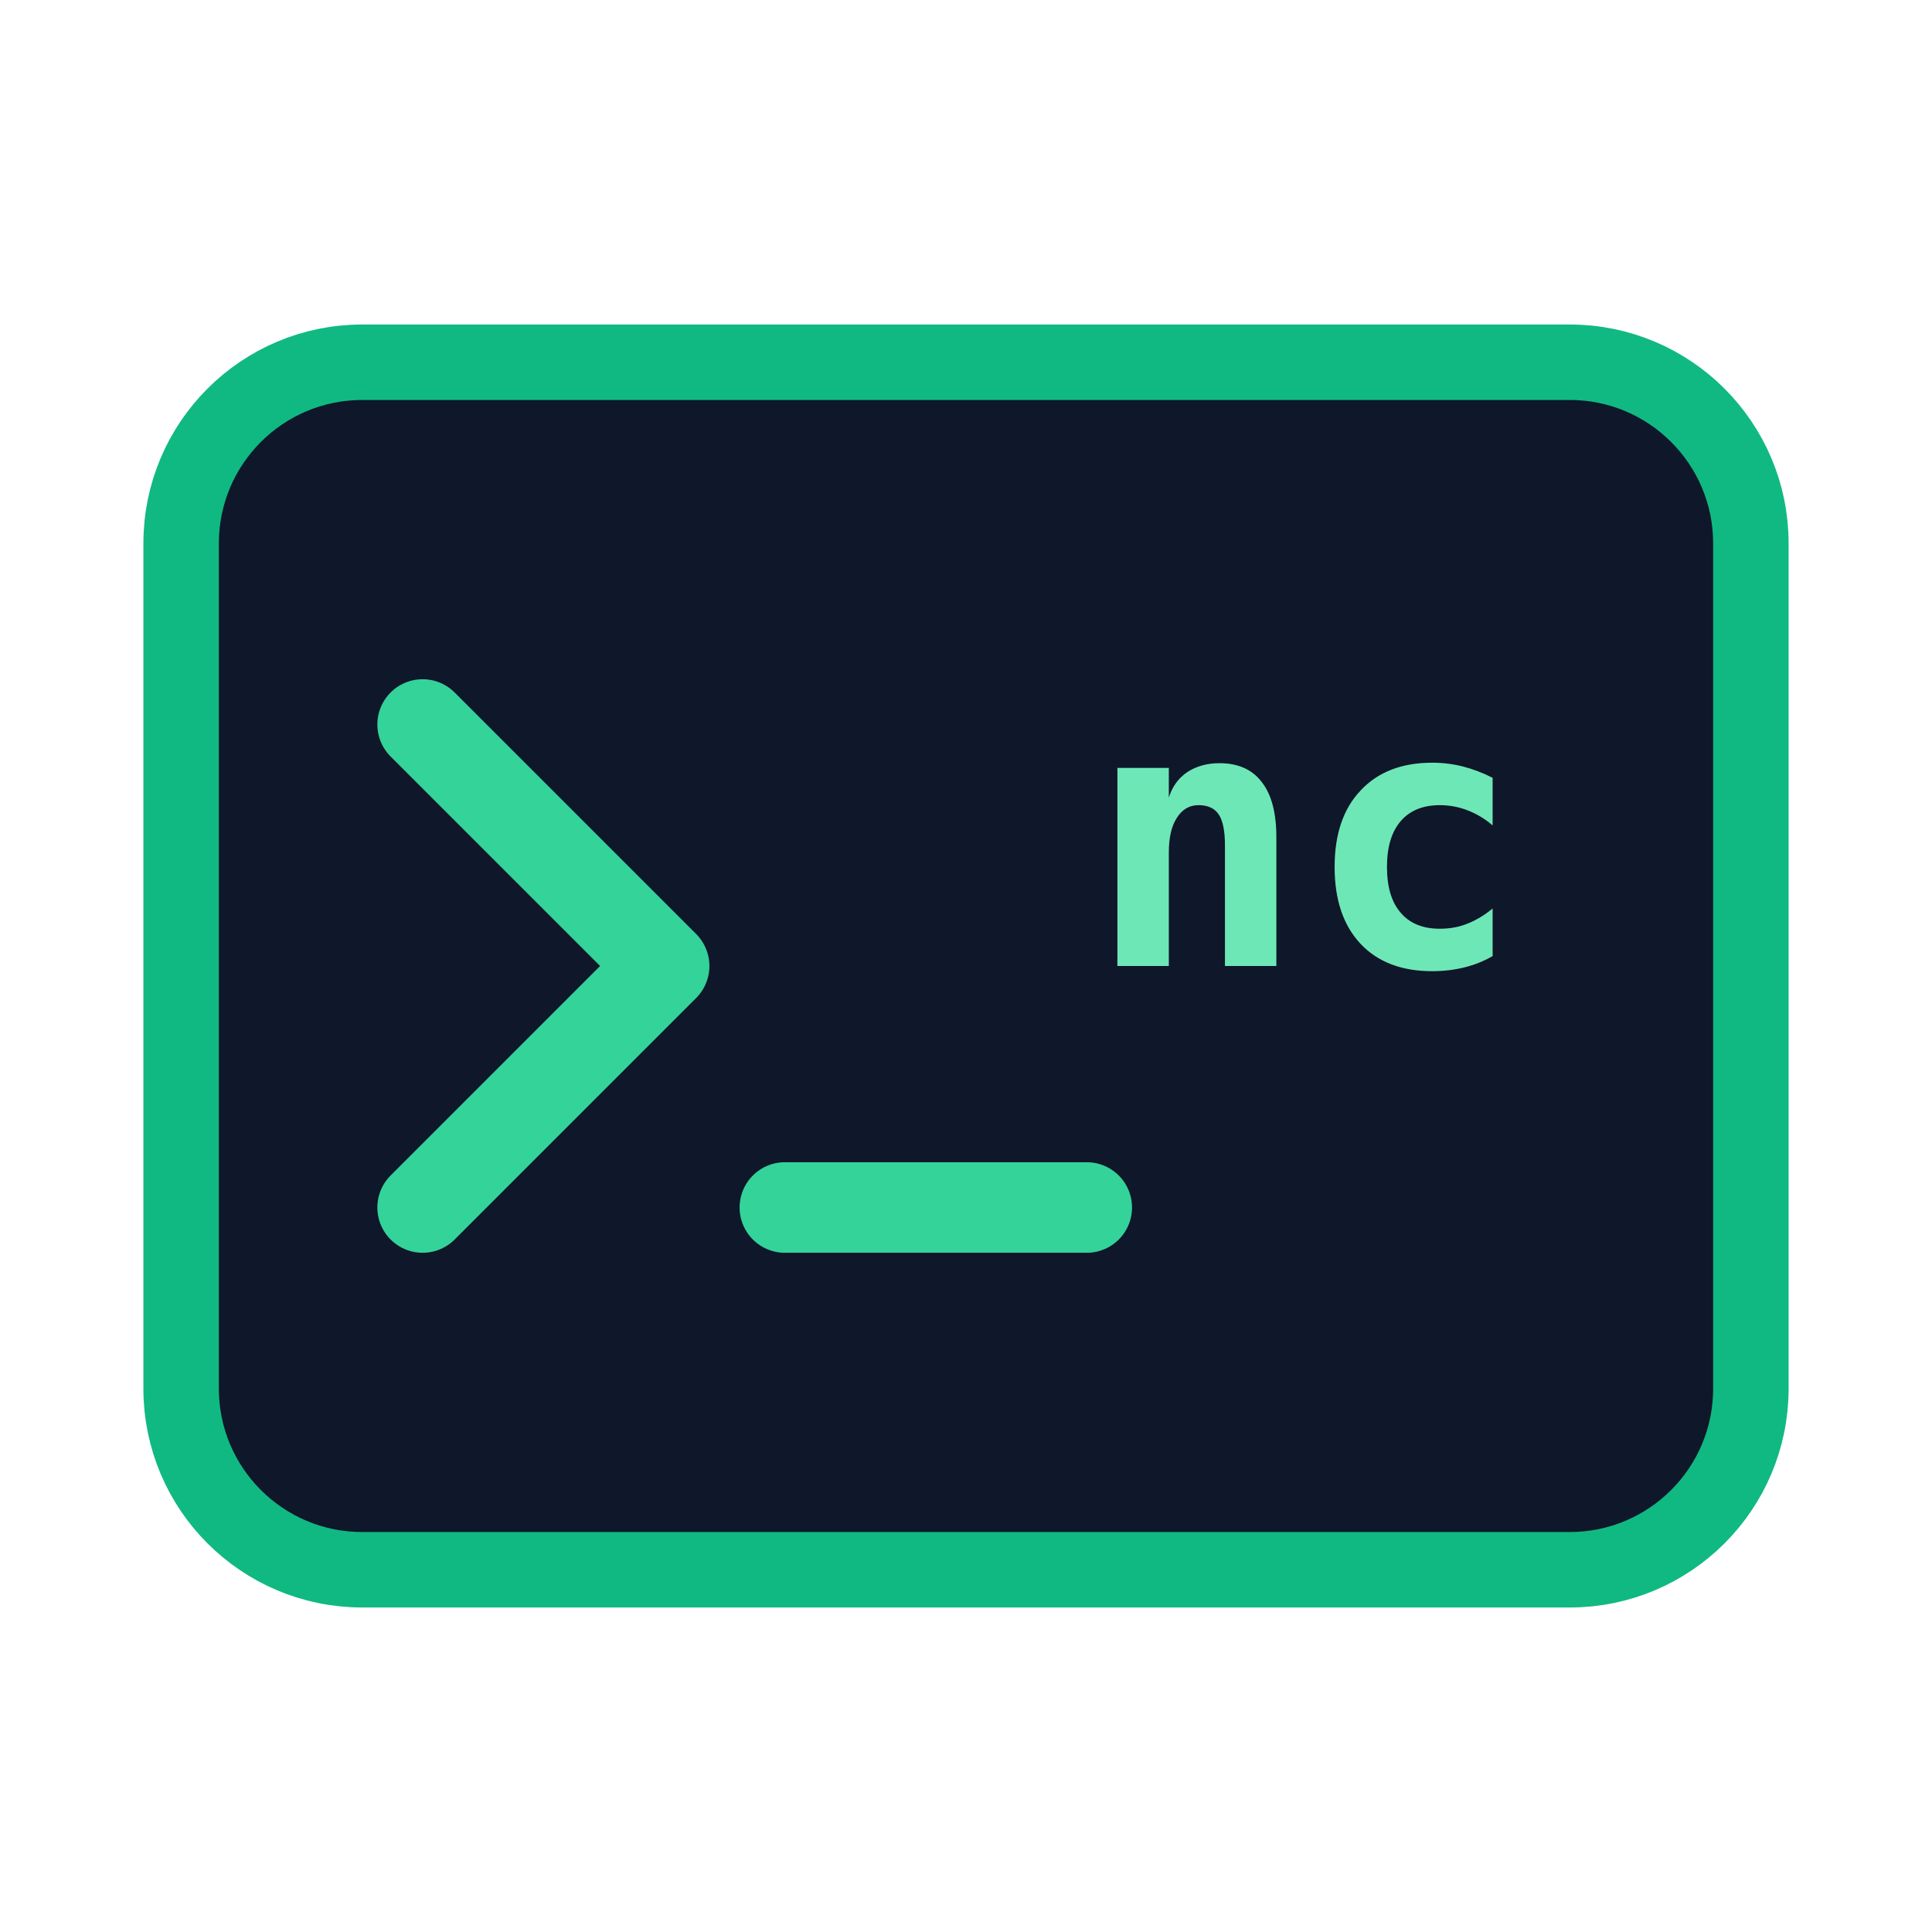
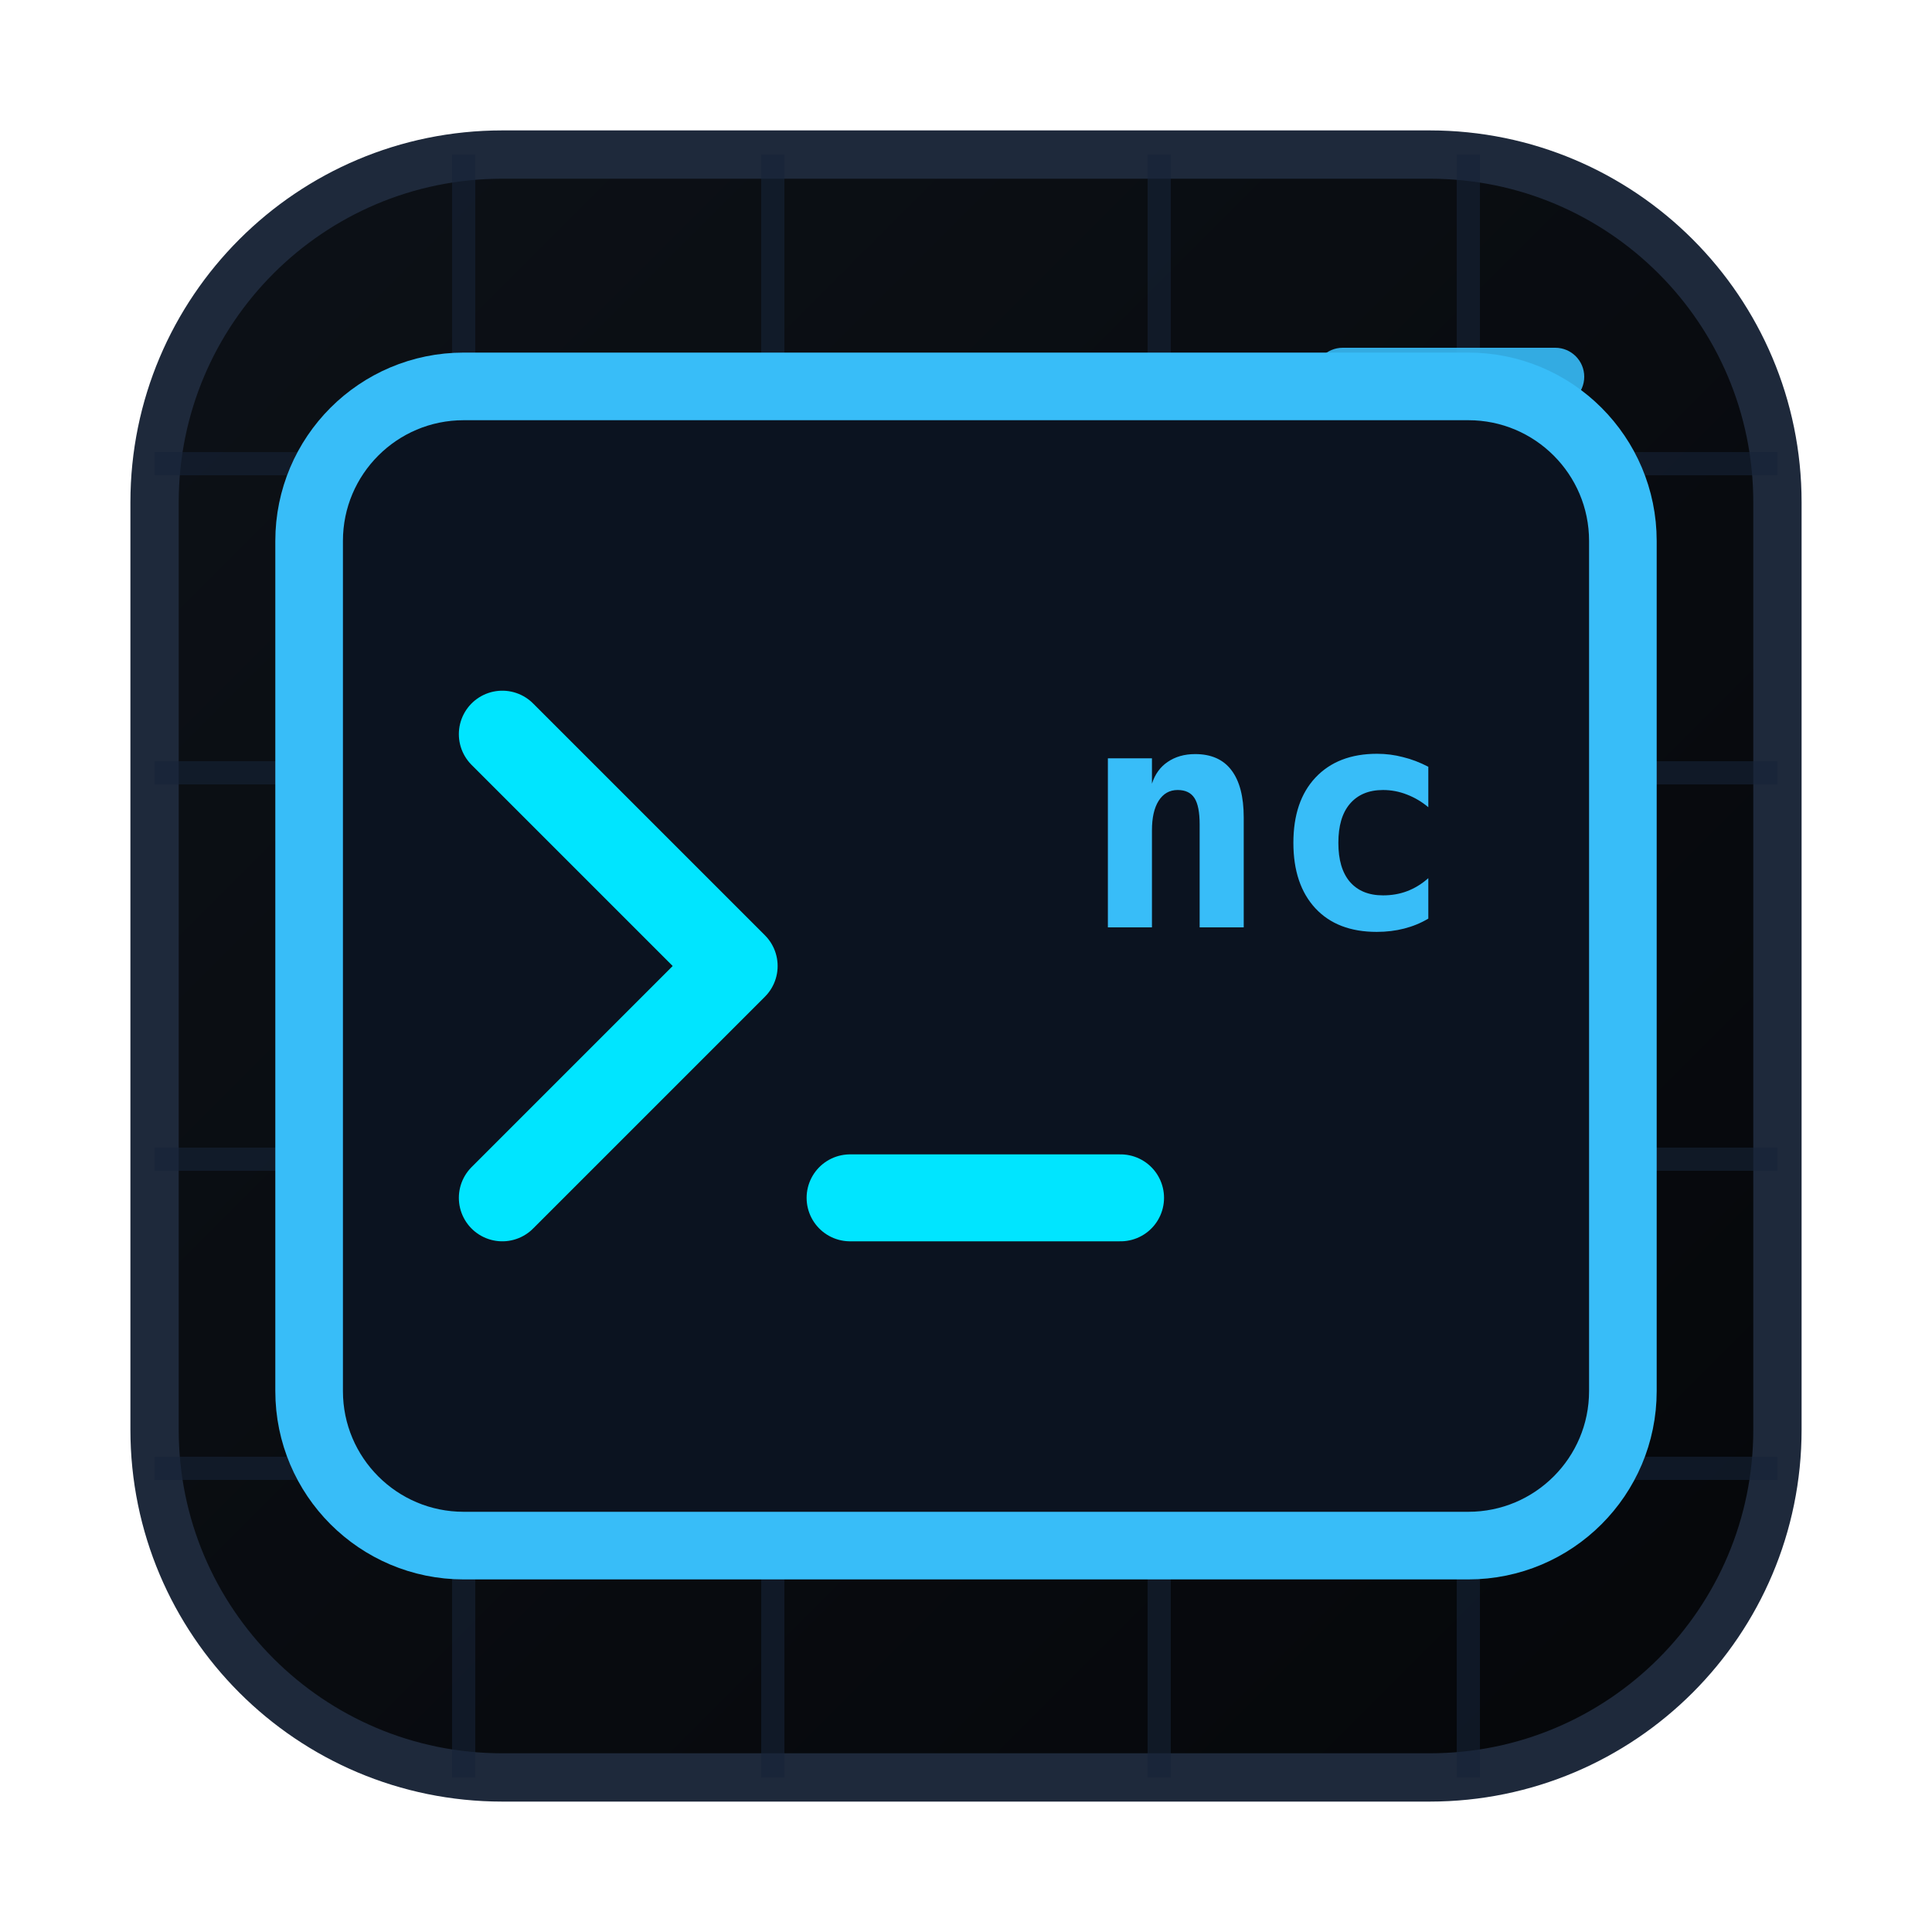
- <svg xmlns="http://www.w3.org/2000/svg" viewBox="0 0 64 64" width="64" height="64">
-   <rect x="6" y="12" width="52" height="40" rx="6" fill="#0f172a" stroke="#10b981" stroke-width="2.5" />
-   <polyline points="14,24 22,32 14,40" fill="none" stroke="#34d399" stroke-width="3" stroke-linecap="round" stroke-linejoin="round" />
-   <line x1="26" y1="40" x2="36" y2="40" stroke="#34d399" stroke-width="3" stroke-linecap="round" />
-   <text x="36" y="32" font-family="monospace" font-size="12" fill="#6ee7b7" font-weight="bold">nc</text>
+ <svg xmlns="http://www.w3.org/2000/svg" viewBox="0 0 100 100" width="100" height="100">
+   <defs>
+     <linearGradient id="bg_nc" x1="0%" y1="0%" x2="100%" y2="100%">
+       <stop offset="0%" stop-color="#0d1117" />
+       <stop offset="100%" stop-color="#05070a" />
+     </linearGradient>
+   </defs>
+   <rect x="8" y="8" width="84" height="84" rx="18" fill="url(#bg_nc)" stroke="#1e293b" stroke-width="2.5" />
+   <line x1="24" y1="8" x2="24" y2="92" stroke="#162438" stroke-width="1.2" stroke-opacity="0.6" />
+   <line x1="40" y1="8" x2="40" y2="92" stroke="#162438" stroke-width="1.2" stroke-opacity="0.6" />
+   <line x1="60" y1="8" x2="60" y2="92" stroke="#162438" stroke-width="1.2" stroke-opacity="0.6" />
+   <line x1="76" y1="8" x2="76" y2="92" stroke="#162438" stroke-width="1.2" stroke-opacity="0.6" />
+   <line x1="8" y1="24" x2="92" y2="24" stroke="#162438" stroke-width="1.2" stroke-opacity="0.6" />
+   <line x1="8" y1="40" x2="92" y2="40" stroke="#162438" stroke-width="1.2" stroke-opacity="0.6" />
+   <line x1="8" y1="60" x2="92" y2="60" stroke="#162438" stroke-width="1.2" stroke-opacity="0.6" />
+   <line x1="8" y1="76" x2="92" y2="76" stroke="#162438" stroke-width="1.2" stroke-opacity="0.6" />
+   <rect x="68" y="18" width="14" height="3" rx="1.5" fill="#38bdf8" fill-opacity="0.9" />
+   <rect x="68" y="24" width="14" height="3" rx="1.5" fill="#0284c7" fill-opacity="0.8" />
+   <rect x="68" y="30" width="14" height="3" rx="1.5" fill="#0369a1" fill-opacity="0.7" />
+   <rect x="16" y="20" width="68" height="60" rx="8" fill="#0b1320" stroke="#38bdf8" stroke-width="3.5" />
+   <polyline points="26,38 38,50 26,62" fill="none" stroke="#00e5ff" stroke-width="4.5" stroke-linecap="round" stroke-linejoin="round" />
+   <line x1="44" y1="62" x2="58" y2="62" stroke="#00e5ff" stroke-width="4.5" stroke-linecap="round" />
+   <text x="56" y="48" font-family="monospace" font-size="16" fill="#38bdf8" font-weight="bold">nc</text>
</svg>
